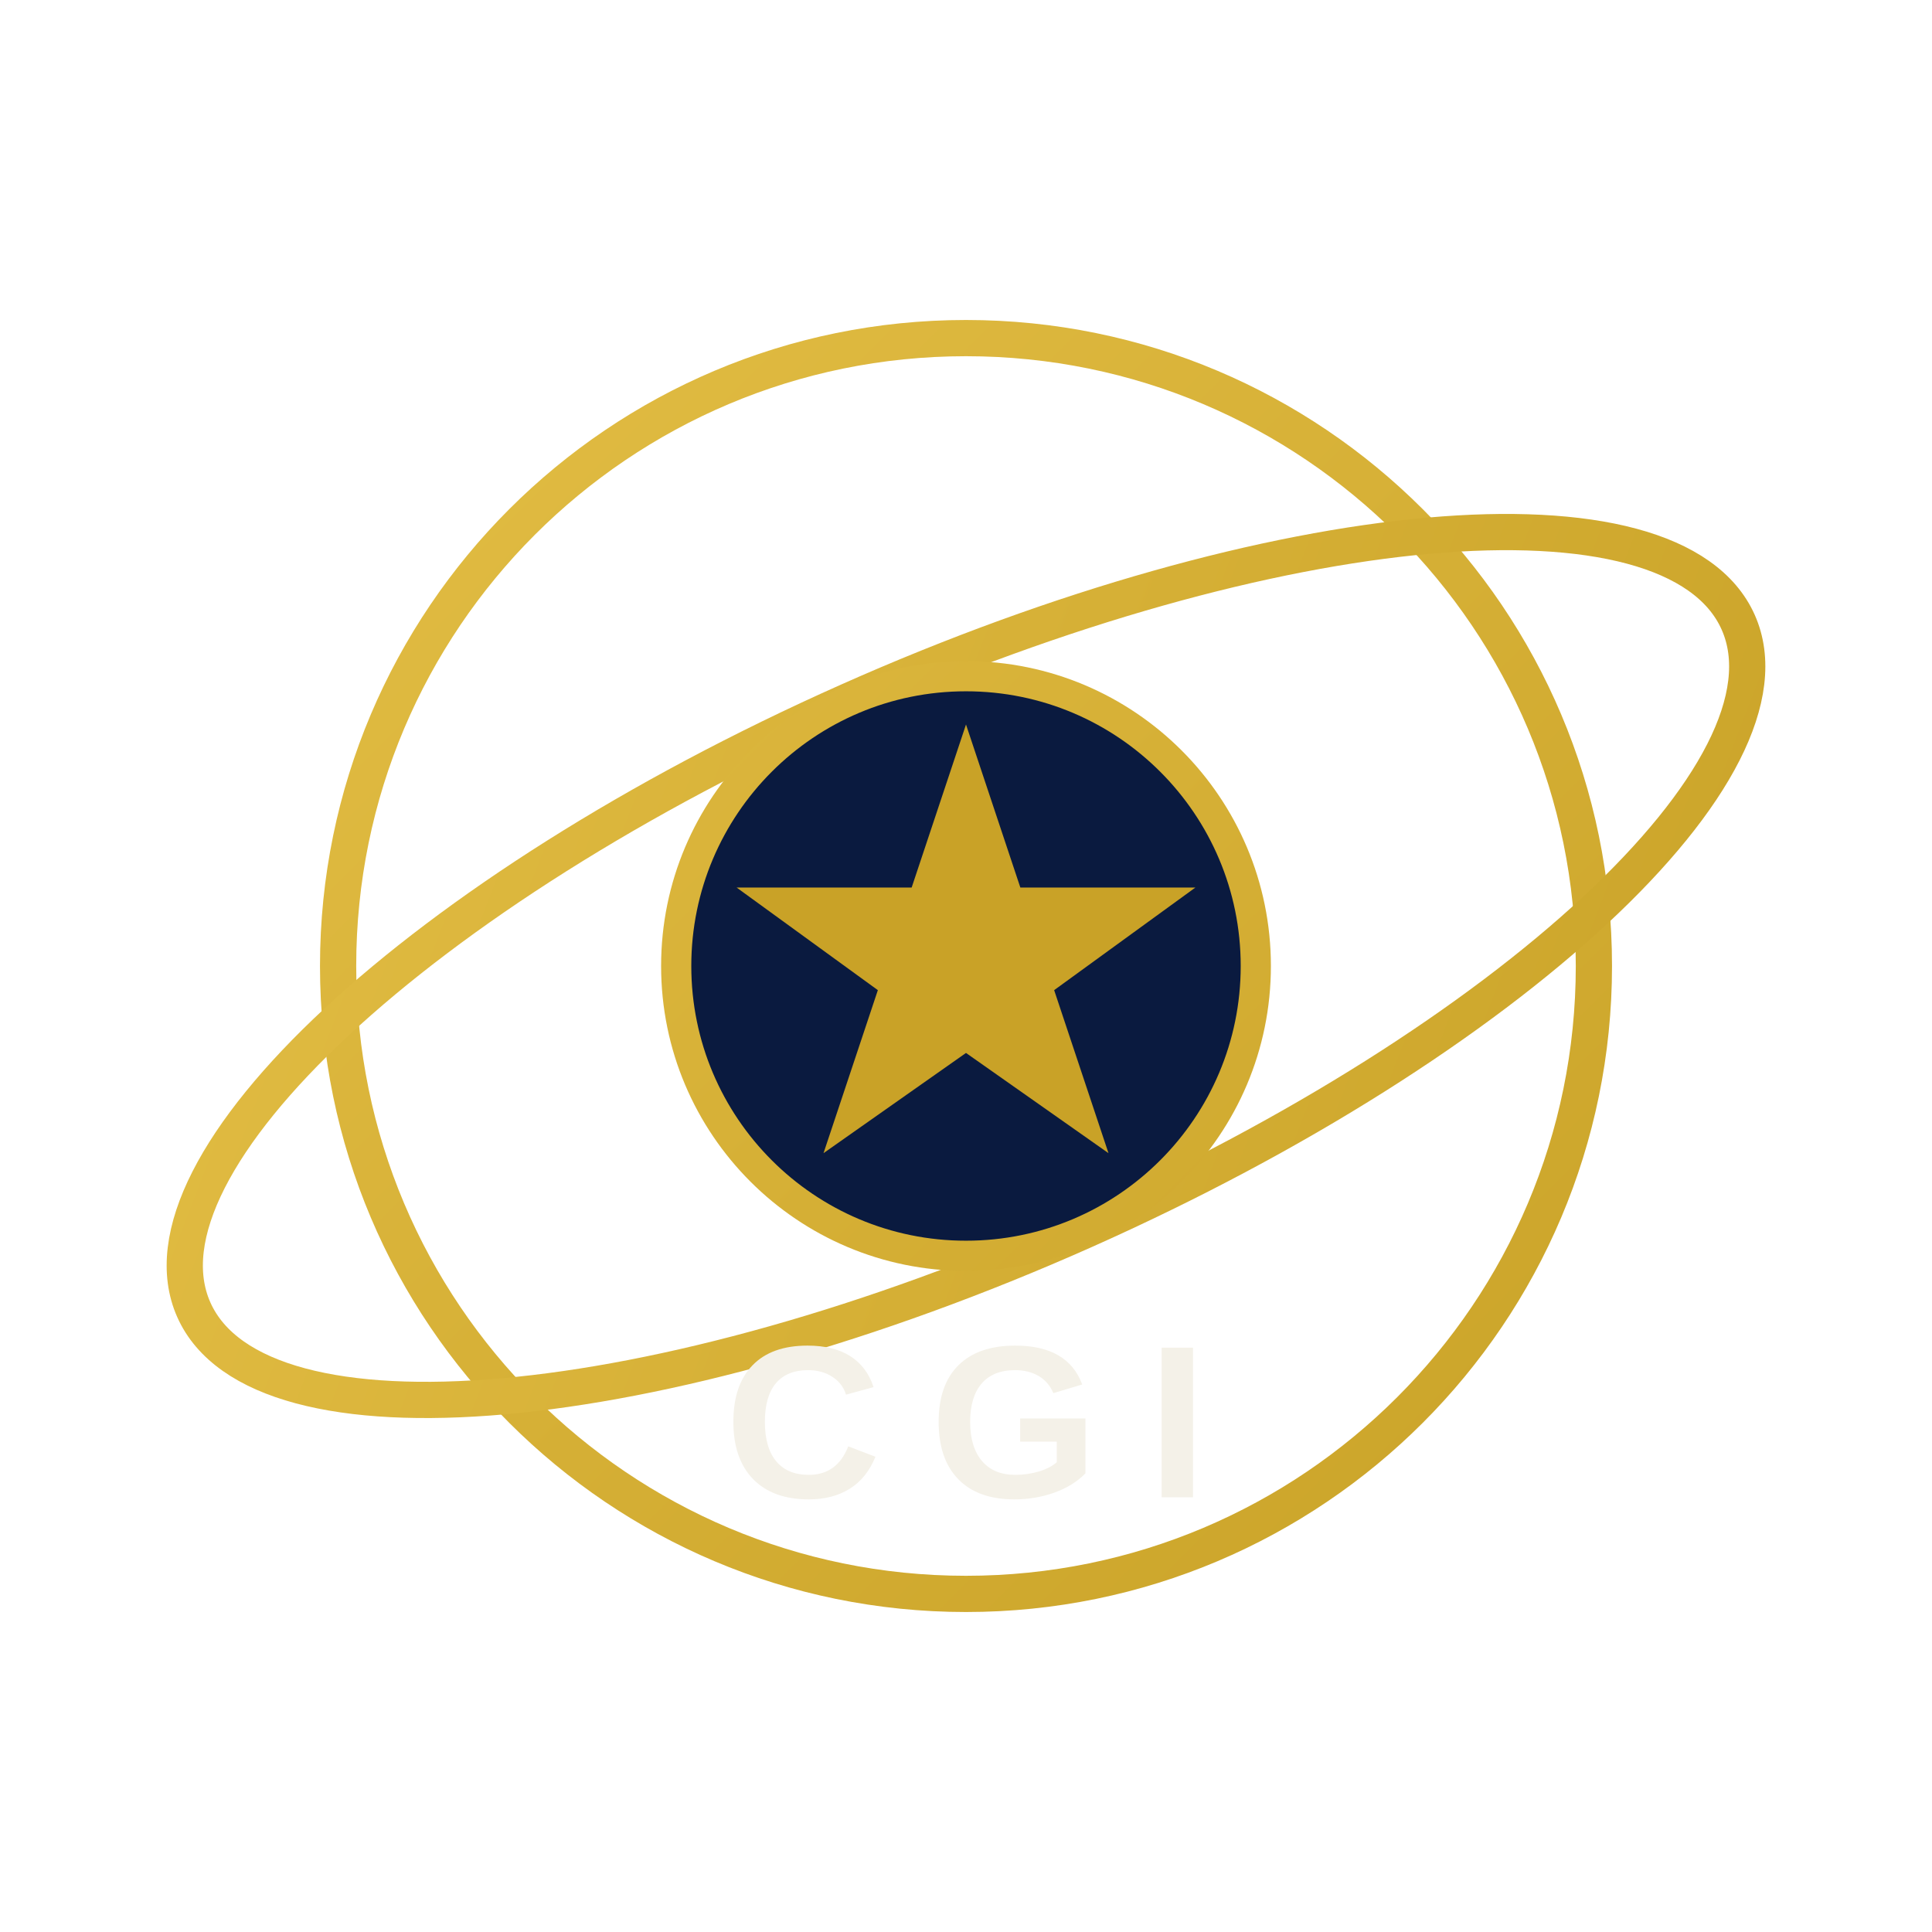
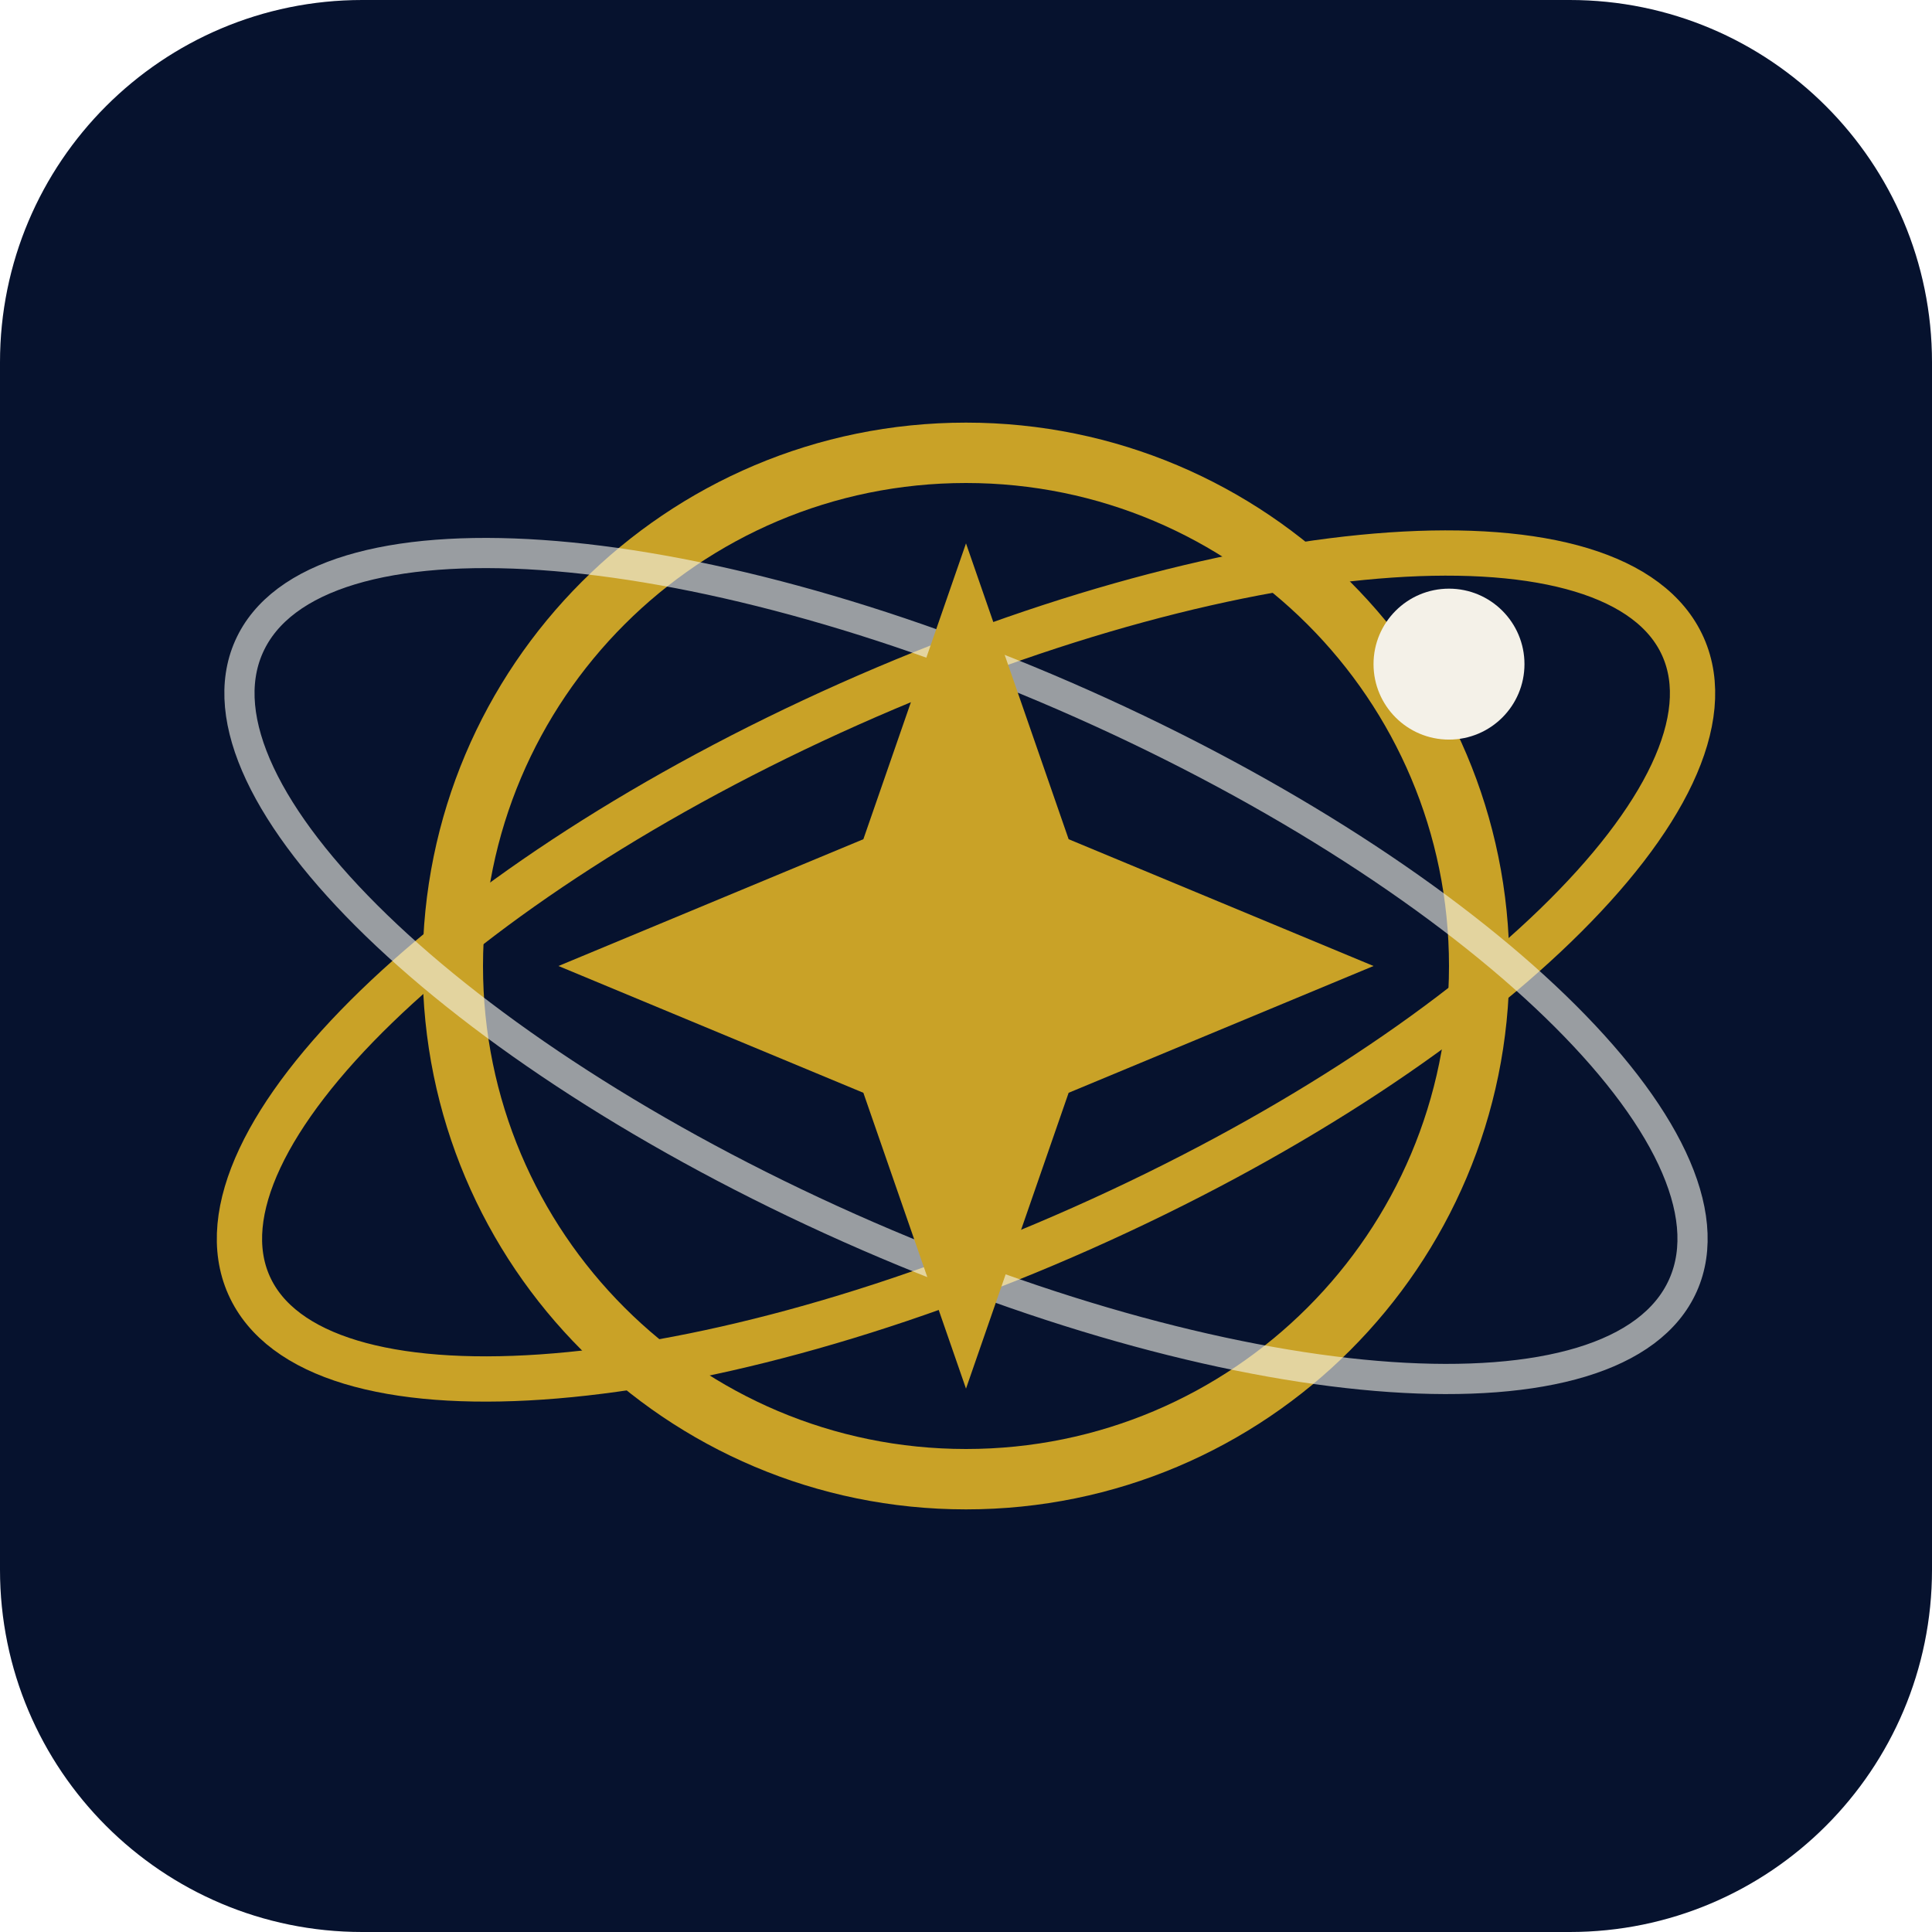
- <svg xmlns="http://www.w3.org/2000/svg" id="cgi-logo" viewBox="0 0 160 160" role="img" aria-labelledby="title desc">
-   <defs>
-     <linearGradient id="gold" x1="25" y1="25" x2="135" y2="135" gradientUnits="userSpaceOnUse">
-       <stop offset="0" stop-color="#E3BE45" />
-       <stop offset="1" stop-color="#C9A227" />
-     </linearGradient>
-   </defs>
-   <circle cx="80" cy="80" r="52" fill="none" stroke="url(#gold)" stroke-width="3" />
-   <ellipse cx="80" cy="80" rx="70" ry="24" fill="none" stroke="url(#gold)" stroke-width="3" transform="rotate(-24 80 80)" />
-   <circle cx="80" cy="80" r="24" fill="#0A1A3F" stroke="url(#gold)" stroke-width="2.5" />
-   <path d="M80 60l4.5 13.5H99L87.3 82l4.5 13.5L80 87.2l-11.8 8.3L72.7 82 61 73.5h14.5L80 60z" fill="#C9A227" />
-   <text x="80" y="124" text-anchor="middle" fill="#F4F1E8" font-family="Raleway, Arial, sans-serif" font-size="18" font-weight="600" letter-spacing="4">CGI</text>
+ <svg xmlns="http://www.w3.org/2000/svg" viewBox="0 0 128 128" role="img" aria-labelledby="title desc">
+   <rect width="128" height="128" rx="24" fill="#06122E" />
+   <circle cx="64" cy="64" r="34" fill="none" stroke="#C9A227" stroke-width="4" />
+   <ellipse cx="64" cy="64" rx="52" ry="19" fill="none" stroke="#C9A227" stroke-width="3" transform="rotate(-24 64 64)" />
+   <ellipse cx="64" cy="64" rx="52" ry="19" fill="none" stroke="#F4F1E8" stroke-opacity=".62" stroke-width="2" transform="rotate(24 64 64)" />
+   <path fill="#C9A227" d="M64 36l6.8 19.6L91 64l-20.2 8.4L64 92l-6.8-19.6L37 64l20.2-8.4L64 36z" />
+   <circle cx="96" cy="44" r="5" fill="#F4F1E8" />
</svg>
